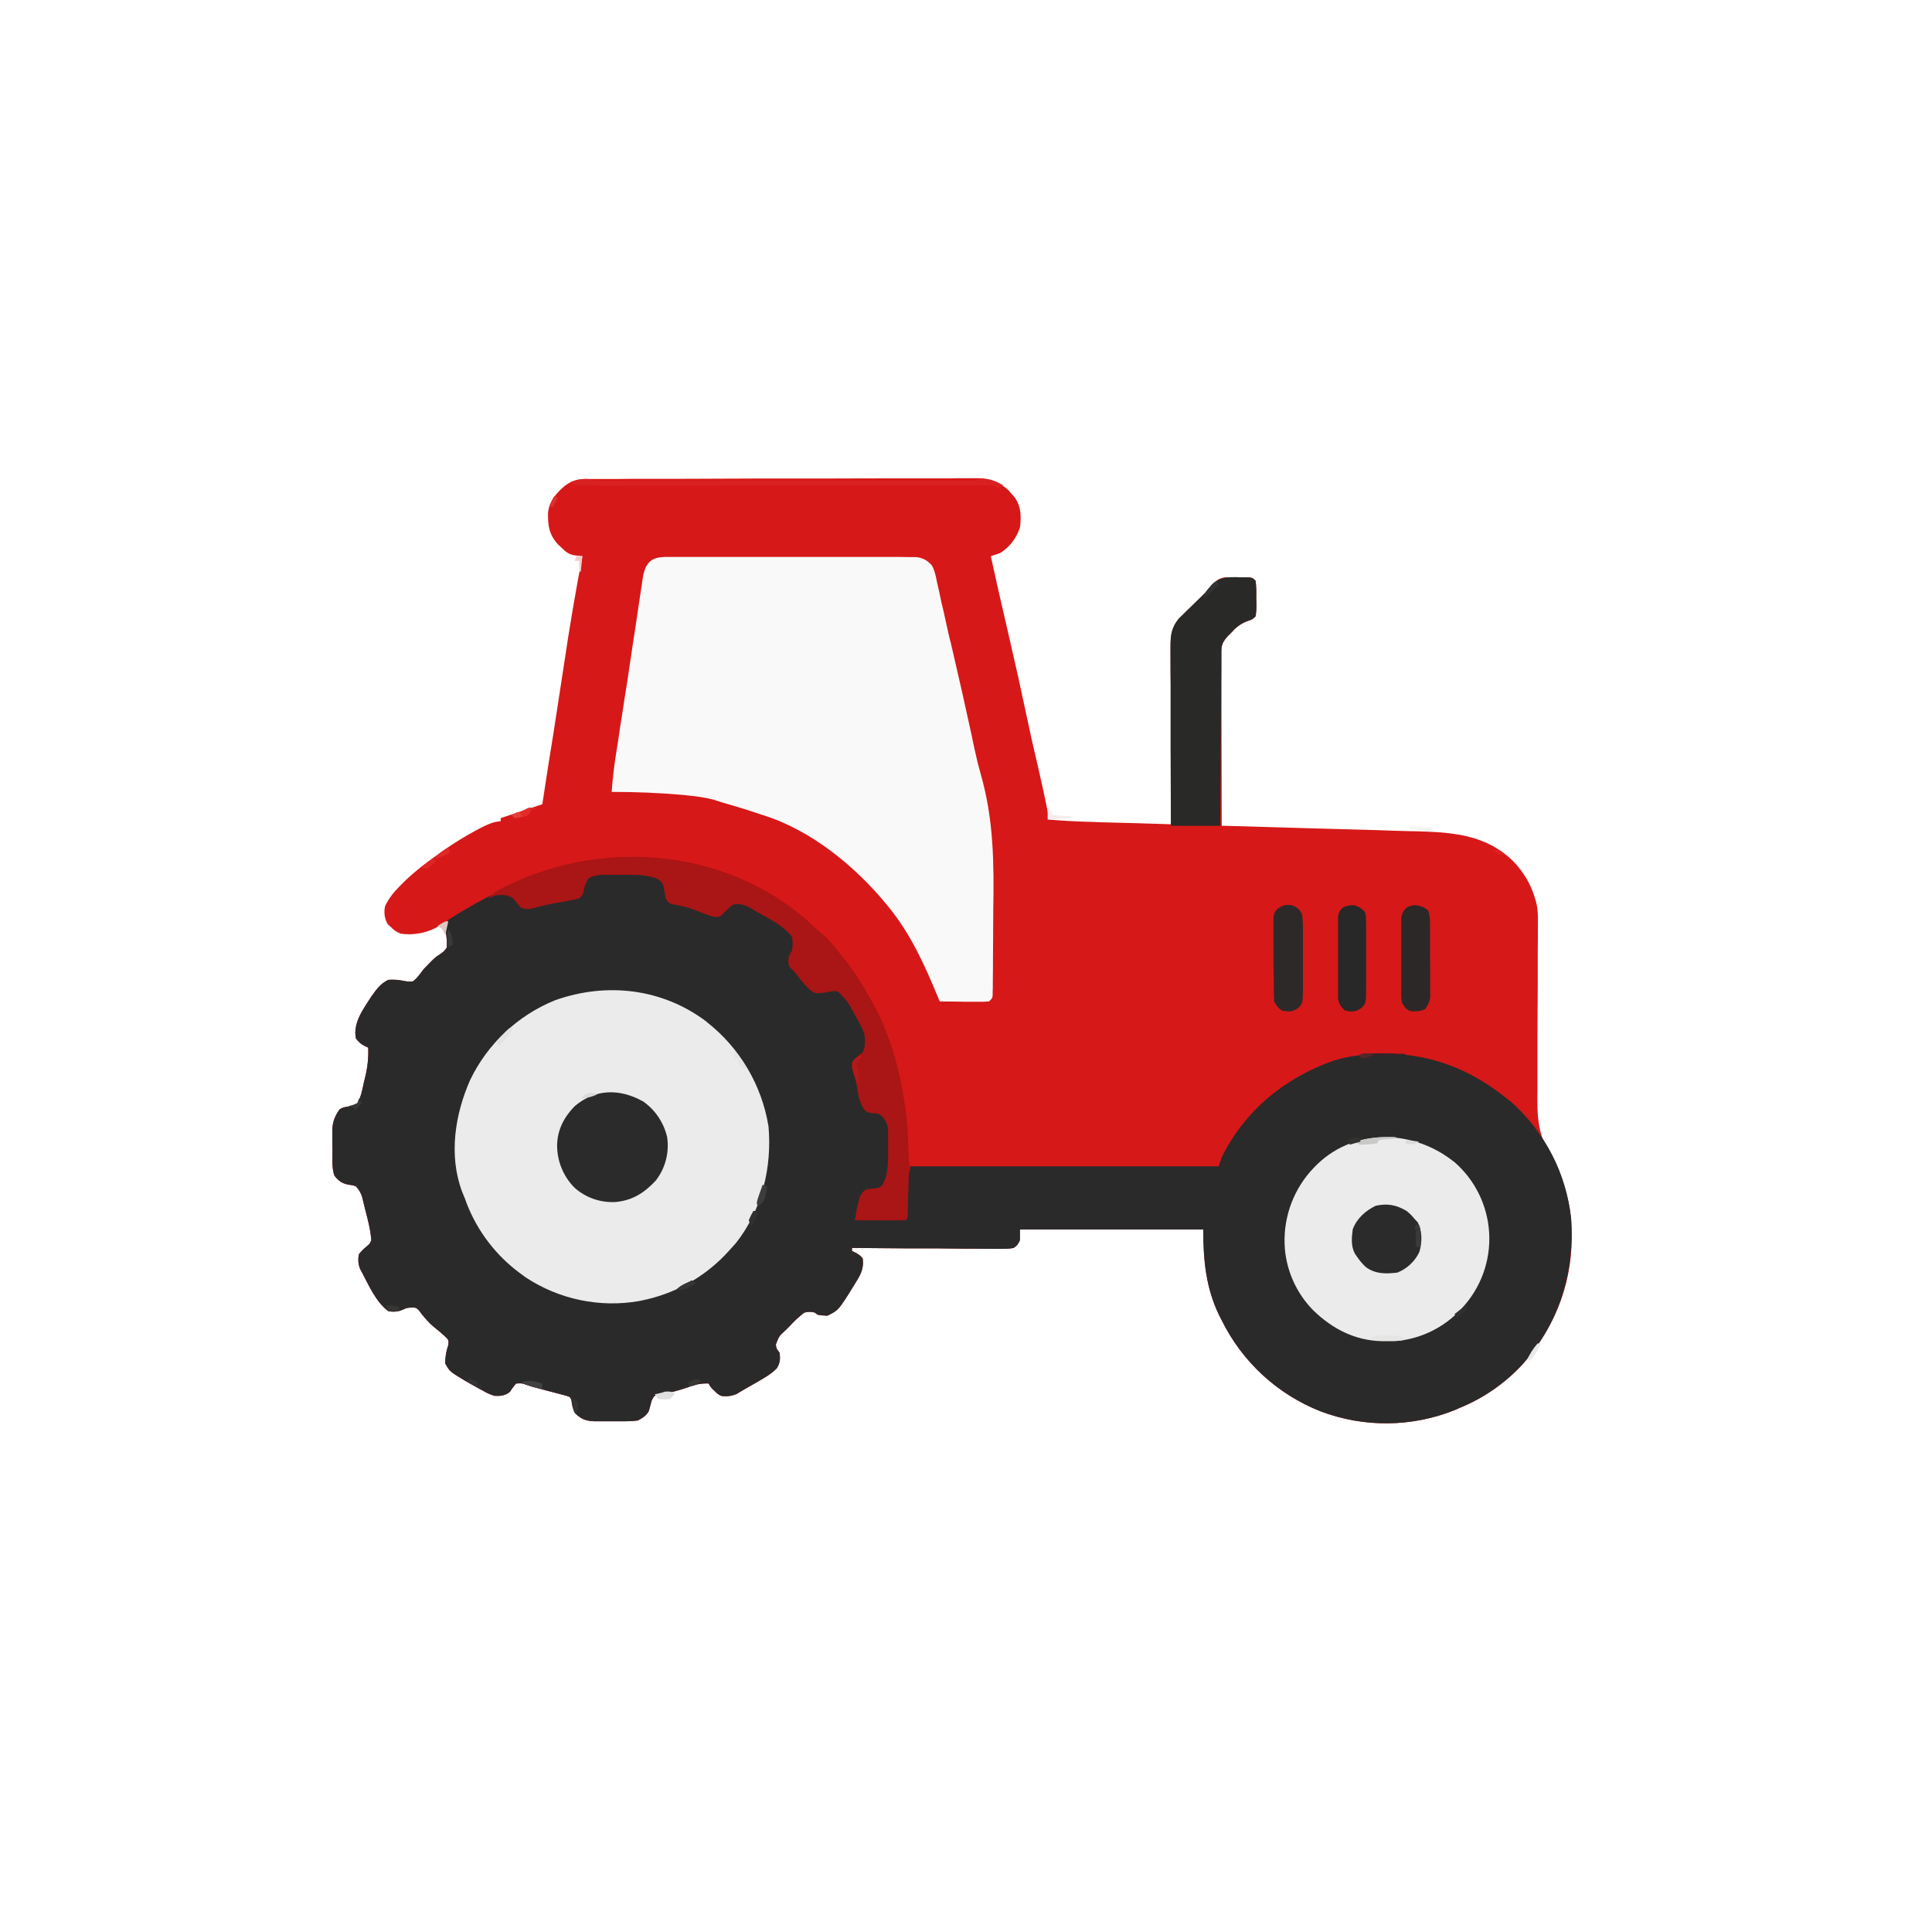
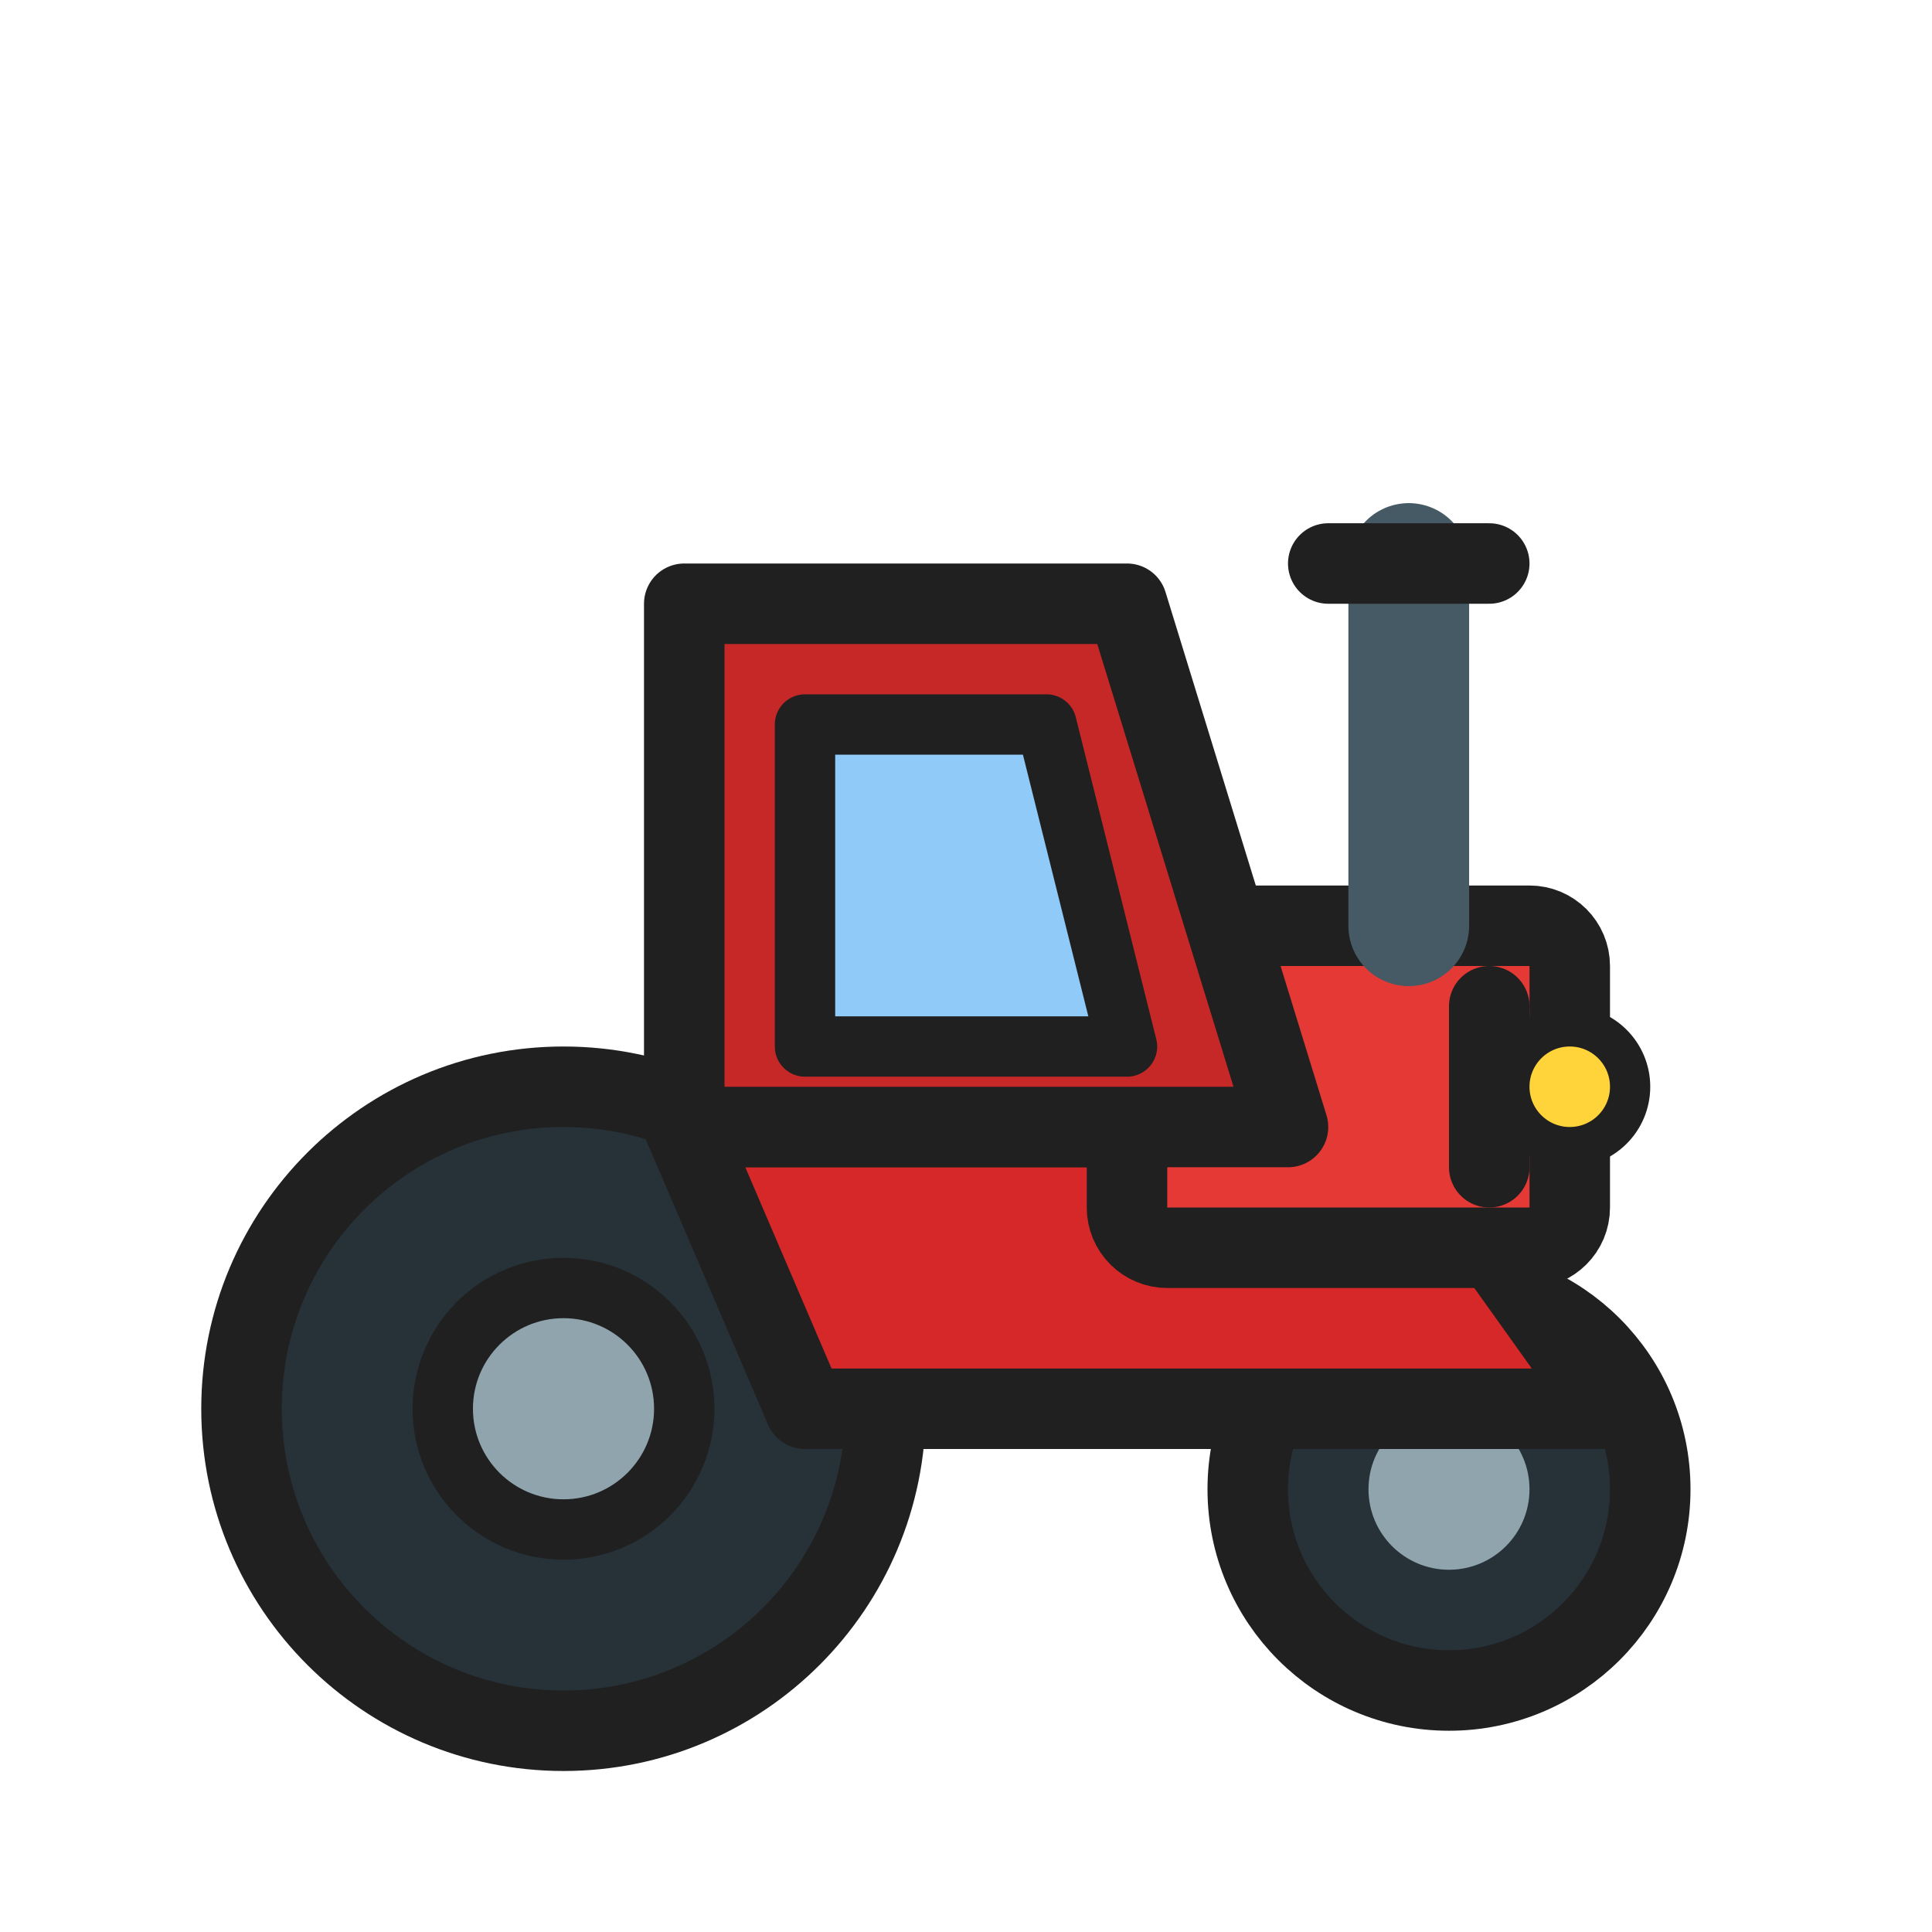
- <svg xmlns="http://www.w3.org/2000/svg" width="1254" height="1254">
-   <path fill="#d71818" d="M380.6 310.9H401l7.8-.1H439l51-.2h41l39.6-.1h43.2l7.6-.1h13.5c8.1 0 13.7 2.5 19.8 7.9l1.8 2.2 2 2.2c4.3 6 4.4 12.1 3.6 19.3a30 30 0 0 1-13 17l-6 2 3.4 15.3.5 2.4 8.5 37q5.4 23.2 10.3 46.5a1252 1252 0 0 0 7.9 35.3q4 17.3 7.4 34.5 14.3 1.2 28.7 1.5l4.4.2 11.4.3 11.7.3 22.8.7v-2l-.2-46.1V445l-.1-21.8v-3.5c0-7.3.6-12.4 5.4-18.2l2.4-2.3 2.6-2.6 2.8-2.7 5.3-5.2 2.6-2.5a67 67 0 0 0 5-5.6c2.9-3.4 5-5.3 9.4-5.9H806c6.7 0 6.7 0 9 2.3q.6 5.7.4 11.4l.1 3.3q.1 4.1-.5 8.3c-2.2 2.1-2.2 2.1-5 3a24 24 0 0 0-10.2 7l-2.6 2.6c-3.2 3.5-4.5 5.5-4.4 10.2v29.3l.1 40 .1 43.9h2.1l51.5 1.5 25 .7 21.7.6 11.5.4 10.8.3 5.8.1c23 .7 43.8 2.7 60.9 19.5 6.4 6.8 10.9 14 13.7 22.9l1 3.3c1.6 6.2 1.2 12.4 1.2 18.7v4.3l-.1 9v21.9l-.2 33.6v34.6c-.3 17.5 0 31.2 11.1 45.6q2.3 4.8 4 9.7l.8 2.4c3.3 9.8 5.7 19.6 6.2 29.9l.1 2c1.4 33.3-9.8 63.3-31.5 88.2A114 114 0 0 1 947 914l-2.9 1.3a120 120 0 0 1-87.1.7 121 121 0 0 1-64-59l-1.5-2.9c-8.8-18-10.5-36.1-10.5-56.1H662v7c-1.4 2.9-1.4 2.9-4 5-3.4.7-6.7.6-10 .6h-3.2l-10.2-.1h-7l-18.5-.2h-19L553 810v2l1.8.8c2.3 1.3 3.7 2 5.2 4.2.7 6.4-1.2 10-4.5 15.3l-1.4 2.3c-9.8 15.8-9.8 15.8-17.1 19.4-6.4-.4-6.4-.4-8-2a12 12 0 0 0-7 0q-5 3.9-9.4 8.7l-2.5 2.5c-4.4 4-4.4 4-6.5 9.4.3 2.7.3 2.7 2.4 5.4.5 4.1.4 6.3-1.7 10-4 4.2-9.4 7-14.5 10l-5.3 3-3.4 2-3 1.8A18 18 0 0 1 468 906c-2.2-1.2-2.2-1.2-3.9-2.9l-1.7-1.6C461 900 461 900 460 898a30 30 0 0 0-13 2.3q-9.4 3.3-19.3 5c-3 .5-3 .5-4.7 3.7l-1.8 6.7c-1.8 3.4-4 4.5-7.2 6.3a52 52 0 0 1-7.8.5h-20.6c-5.3-.2-8.6-1.5-12.3-5.2-1.6-2.8-2-5.3-2.4-8.5-.8-2-.8-2-3.4-2.9l-3.5-.9-2.2-.6-7.3-1.9c-8.8-2.3-8.8-2.3-12.8-3.7-2.9-1-2.9-1-6.7-.8q-2.3 2.6-4 5.4c-3 2.5-6.2 2.8-10 2.6q-4.1-1.2-7.8-3.5l-2.1-1.1-6.1-3.4-3.3-1.9c-9.8-5.9-9.8-5.9-12.7-11.1q-.1-6.2 2-12c.3-3.2.3-3.2-2.5-5.9l-3.4-3-3.7-3-1.8-1.6a67 67 0 0 1-7.7-9c-1.9-1.8-1.9-1.8-5-1.8-2.9.2-2.9.2-5.3 1.3a15 15 0 0 1-9.6 1c-8-6-12.4-16.3-17-25l-1.2-2.2a16 16 0 0 1-.8-9.8c2.3-2.7 2.3-2.7 5-5 2-1.7 2-1.7 3-4-.5-6.8-2.2-13.2-3.9-19.7l-.8-3.2-.7-3-.7-2.7a18 18 0 0 0-3.9-6.4c-2-.7-2-.7-4.4-1-4.5-.8-6.7-2.3-9.6-6-1.7-5.2-1.2-10.7-1.2-16l-.1-6.5v-7.9c.4-4.9 1.8-8.5 4.7-12.5 2.1-1.5 4-1.6 6.5-2 2.8-.6 2.8-.6 5.1-2.1 2.3-4.1 3.2-8.5 4.1-13.1l.9-3.7a68 68 0 0 0 2-19.2l-1.9-.9a15 15 0 0 1-6.1-5.1c-2-10.2 4.8-19 10.1-27.3 3.3-4.6 5.8-8.2 10.9-10.7q4.6-.4 9.2.5c2.4.5 4.3.8 6.8.5 2.9-2.2 4.8-5.1 7-8l4-4.1 2-2c2-1.9 2-1.9 4.1-3.2 2.2-1.5 3.5-2.4 4.9-4.7q.2-5.5-.7-10.9c-.3-3.1-.3-3.1 1.7-6.1l-3 1.5-3.8 2-1.9 1A38 38 0 0 1 260 606c-3.6-1.7-3.6-1.7-6-4l-2.4-2.2A16 16 0 0 1 250 588c2.6-5.4 6-9.4 10.2-13.6l1.8-1.8c7.1-7 15-12.8 23-18.6l2-1.4q11-7.8 23-14.2l2.5-1.3c4.2-2.1 7.7-3.7 12.5-4.1v-2l27-9 4.1-26.7 3.3-20.5 6.6-43q5.2-35.4 12-70.8l-3.8-.4c-4.3-.4-6.4-1.8-9.5-4.9l-2.5-2.3c-5.8-6.4-6.6-12-6.5-20.4.7-7.8 5.4-13 11.3-18 4.5-3.1 8.2-4.1 13.6-4.1" />
-   <path fill="#2a2a2a" d="m400 566.8 6.3-.1c17.5-.2 17.5-.2 24.2 5.4A40 40 0 0 1 434 585l3 .7c8 1.9 15.6 4 23.1 7.4 3.4 1 5.5.9 8.9-.1 2.8-2.4 2.8-2.4 5-5 2-2 2-2 5.2-2.3 4.3.3 6.7 1.5 10.4 3.7l1.8 1c18.4 11.2 18.4 11.2 23.6 17.6.5 2.3.5 2.3.4 4.6v2.3c-.4 2.1-.4 2.1-2.4 5.1-.5 3.3-.8 5.8 1 8.6l4.8 4.6 3.3 3 1.6 1.5a14 14 0 0 1 2.8 3.7l1.5 1.6q5.3-.1 10.5-1c4.4 0 6.1 1 9.5 4q4.4 6.1 8 13l1.8 3.2c3.5 6.2 5.8 11.7 4.2 18.8a24 24 0 0 1-8 8q1 6 2.5 11.9 1.5 5.1 2 10.5c.6 4.3 1.5 6.4 4.5 9.6q3.4 1 6.9 1.5c3 .7 4.3 2 6.1 4.5 1.7 5.2 1.2 10.6 1.2 16v3.7c0 17 0 17-4.3 23.4a11 11 0 0 1-7 2.4l-3.9.5c-4 6.1-4 6.1-7 19l33-1 .5-19.4V768l.2-3.8c.3-3.2.3-3.2 2.3-7.2h200l2-6c15.4-30.7 41-51.5 73.2-62.8q6.7-2 13.5-2.9c2.3-.2 2.3-.2 4.3-1.3 36.3-2.3 65.7 6.2 94 29l2.6 2a118 118 0 0 1 39.2 76.1c2.2 35.5-7.7 67.2-31.2 94A114 114 0 0 1 947 914l-2.9 1.3a120 120 0 0 1-87.1.7 121 121 0 0 1-64-59l-1.5-2.9c-8.8-18-10.5-36.1-10.5-56.1H662v7c-1.4 2.9-1.4 2.9-4 5-3.4.7-6.7.6-10 .6h-3.2l-10.2-.1h-7l-18.5-.2h-19L553 810v2l1.8.8c2.3 1.3 3.7 2 5.2 4.2.7 6.4-1.2 10-4.5 15.3l-1.4 2.3c-9.8 15.8-9.8 15.8-17.1 19.4-6.4-.4-6.4-.4-8-2a12 12 0 0 0-7 0 67 67 0 0 0-9.4 8.7l-2.5 2.5c-4.4 4-4.4 4-6.5 9.4.3 2.7.3 2.7 2.4 5.4.5 4.1.4 6.3-1.7 10-4 4.2-9.4 7-14.5 10l-5.3 3-3.4 2-3 1.8A18 18 0 0 1 468 906c-2.2-1.2-2.2-1.2-3.9-2.9l-1.7-1.6C461 900 461 900 460 898a30 30 0 0 0-13 2.3q-9.4 3.3-19.3 5c-3 .5-3 .5-4.7 3.7l-1.8 6.7c-1.8 3.4-4 4.5-7.2 6.3a52 52 0 0 1-7.8.5h-20.6c-5.3-.2-8.6-1.5-12.3-5.2-1.6-2.8-2-5.3-2.4-8.5-.8-2-.8-2-3.4-2.9l-3.5-.9-2.2-.6-7.3-1.9c-8.8-2.3-8.8-2.3-12.8-3.7-2.9-1-2.9-1-6.7-.8q-2.3 2.6-4 5.4c-3 2.5-6.2 2.8-10 2.6q-4.1-1.2-7.8-3.5l-2.1-1.1-6.1-3.4-3.3-1.9c-9.8-5.9-9.8-5.9-12.7-11.1q-.1-6.2 2-12c.3-3.2.3-3.2-2.5-5.9l-3.4-3-3.7-3-1.8-1.6a67 67 0 0 1-7.7-9c-1.9-1.8-1.9-1.8-5-1.8-2.9.2-2.9.2-5.3 1.3a15 15 0 0 1-9.6 1c-8-6-12.4-16.3-17-25l-1.2-2.2a16 16 0 0 1-.8-9.8c2.3-2.7 2.3-2.7 5-5 2-1.7 2-1.7 3-4-.5-6.8-2.2-13.2-3.9-19.7l-.8-3.2-.7-3-.7-2.7a18 18 0 0 0-3.9-6.4c-2-.7-2-.7-4.4-1-4.5-.8-6.7-2.3-9.6-6-1.7-5.2-1.2-10.7-1.2-16l-.1-6.5v-7.9c.4-4.9 1.8-8.5 4.7-12.5 2.1-1.5 4-1.6 6.5-2 2.8-.6 2.8-.6 5.1-2.1 2.3-4.1 3.2-8.5 4.1-13.1l.9-3.7a68 68 0 0 0 2-19.2l-1.9-.9a15 15 0 0 1-6.1-5.1c-2-10.2 4.8-19 10.1-27.3 3.3-4.6 5.8-8.2 10.9-10.7q4.6-.4 9.2.5c2.4.5 4.3.8 6.8.5 2.9-2.2 4.8-5.1 7-8l4-4.1 2-2c2-1.9 2-1.9 4.1-3.2 2.2-1.5 3.5-2.4 4.9-4.7.2-3.7-.2-7-.7-10.8-.4-4.6-.4-4.6 1.7-7.2l7-4.4 2.1-1.2 5.9-3.4 2.7-1.6 6.3-3.4 1.9-1c4.1-2 7.5-2.6 12.1-2a30 30 0 0 1 9 7v2a37 37 0 0 0 12.8-1.8q9.7-2.7 19.7-4l5.5-1.2c2.2-3 2.2-3 3-6.4a15 15 0 0 1 4-7.6c5.3-1.9 11.4-1.2 17-1.2" />
-   <path fill="#faf9f9" d="M432.1 361.5h152l6.8.1h3.8c4.4.5 7 2 10 5.2 1.7 2.8 2.3 5.5 3 8.7l.4 2 1.5 6.6 1.5 7.1 1.2 5 4 18 .7 2.5 1.2 5.2a3374 3374 0 0 1 12.6 56l.6 3 1.3 6a239 239 0 0 0 4 16.1c8.3 29.1 8.5 57.4 8 87.5l-.2 34.2v3.5l-.1 10v2.9l-.1 2.7v2.3c-.3 1.9-.3 1.9-2.3 3.9q-3.6.3-7.2.2h-8.9l-4.6-.1-11.3-.1-1-2.3c-8.7-21-17.6-41-32-58.7l-1.3-1.6c-20.4-25-49.3-48.7-80.7-58.4l-4.2-1.4q-7.5-2.5-15-4.7l-2.5-.7-5-1.5-5.7-1.8q-7.5-1.8-15.4-2.5l-3.4-.4a523 523 0 0 0-46.8-2q1-13.6 3.2-26.8l.7-4.4 1.7-11.5 1.9-12 .7-4.9.4-2.4 1.2-7.4 4.5-30.2 1.3-8.3.3-2 1.7-11.6 1.6-10.6.5-3.2.4-2.9.4-2.4c1.8-8.6 5.8-11.9 14.6-11.9" />
-   <path fill="#ebebeb" d="M458.8 663.4a108 108 0 0 1 40 67.6c2.4 26.7-4.3 54.5-21.1 75.8L473 812l-2.6 2.8A103 103 0 0 1 417 844l-2.3.5a102 102 0 0 1-73.5-15.4L337 826l-2.6-2a102 102 0 0 1-32.7-46.2l-1.8-4.4c-8.8-23.6-4.6-50.1 5.3-72.5a105 105 0 0 1 54.9-51.6c33.6-12 70-7.8 98.7 14m484.7 90.5a66 66 0 0 1 5.2 95.5 65 65 0 0 1-43.3 21.2h-8.6c-17.4-.4-32-8-44.3-19.9A65 65 0 0 1 834 811l-.2-3.5a68 68 0 0 1 19-49.6c24.6-26 63.7-25.4 90.7-4" />
-   <path fill="#aa1515" d="m521.6 595.3 7 6.5c2.5 2.3 2.5 2.3 5.5 4.6 4.6 4 8.1 8.8 11.9 13.6l2.4 3c7.3 9 13 18.8 18.6 29l1 1.9c10 18.8 15.8 40.1 19 61.1l.6 3.8c1.4 9 1.8 18 2 27l.2 3v2.7c.1 2.5.1 2.5.8 5.2.4 2.3.4 2.3-.6 4.3l-.3 6.7v2l-.3 8.5-.1 6.2-.1 3.8c-.2 2.8-.2 2.8-1.2 3.8l-7.3.1h-14L555 792a84 84 0 0 1 3-14.8c1-2.4 1.9-3.6 4-5.2l6-.7c2.2-.2 2.2-.2 4.4-1.7 4.8-7.6 4-17.8 4-26.4v-10.3c-.5-3.4-1.4-5.2-3.4-7.9-2.9-2.3-2.9-2.3-6.5-2.4-3.5-.6-3.5-.6-5.3-2-3-4.2-3.9-8.4-4.7-13.5q-1.1-7.2-3.5-14.1c0-2.6 0-2.6 1-5q2.9-2.7 6-5c1.9-3.8 1.5-8 1-12a56 56 0 0 0-4.7-9.7L555 659c-4.5-8.5-4.5-8.5-11-15.4-3-.7-5.4 0-8.5.7-6.3.6-6.3.6-9.3-1.4q-5-4.7-9-10.2c-1.3-1.8-1.3-1.8-3.5-3.8-1.7-1.8-1.7-1.8-2-5.4.3-3.4.3-3.4 2.3-6.4q1-4.5 0-9c-5.2-7.5-16.3-12.4-24-17l-2-1.2c-4.2-2.5-7-3.5-12-2.8a28 28 0 0 0-6.9 6.3c-2.1 1.7-2.1 1.7-5 1.8-4.7-1-9.2-3-13.6-4.8a87 87 0 0 0-14-3.5c-2.5-.8-2.5-.8-4.5-3.8q-.7-3.7-1.2-7.6c-1-3.1-2-3.8-4.8-5.4-7-2.5-14.2-2.3-21.6-2.3h-14.1c-3.3.3-5.4.8-8.3 2.3a23 23 0 0 0-3.4 9.2c-.6 1.8-.6 1.8-2.6 3.8-2.4.7-2.4.7-5.4 1.2l-3.3.7-3.5.6c-8.5 1.5-8.5 1.5-17 3.7-3.4 1-5.3 1-8.8-.2l-5-6c-3.5-2.5-6.8-2.3-11-2-2.8.9-2.8.9-5 2 3.2-3.6 6.8-5.7 11.1-7.8l2.2-1c61.4-29.5 138.4-23.5 191.3 21.1" />
-   <path fill="#292928" d="M803.2 374.7h2.8c6.7 0 6.7 0 9 2.3q.6 5.7.4 11.4l.1 3.3q.1 4.1-.5 8.3c-2.2 2.1-2.2 2.1-5 3a24 24 0 0 0-10.2 7l-2.6 2.6c-3.2 3.5-4.4 5.5-4.5 10.2v9.9l-.1 11.4v8l-.3 40-.3 43.9h-32l-.2-48.5v-42.2l-.1-10.4v-15.1c0-7.4.6-12.5 5.4-18.3l2.4-2.3 2.6-2.6 2.8-2.7 5.3-5.2 2.6-2.5a67 67 0 0 0 5-5.6c5.2-6 9.9-6 17.4-6" />
-   <path fill="#2b2b2b" d="M417.3 714.8A39 39 0 0 1 433 738a37 37 0 0 1-7.3 28.2c-7.4 8-15.2 13-26.2 14A37 37 0 0 1 373 771a39 39 0 0 1-11.4-28c.3-10 4.6-18 11.4-25 13.4-11.4 29.3-11.5 44.2-3.2M913 786c2.8 2.4 2.8 2.4 5 5l2.3 2.5c2.9 6 2.8 12.6 1 19-2.7 6-8 11-14.3 13.5-7.5.9-14.3 1-20.5-3.6q-3.1-2.9-5.5-6.4l-1.6-2.3c-2.6-5-2.1-10.2-1.4-15.7 2.5-7 8.4-12.3 15-15.4 7.7-1.6 13.2-.6 20 3.4" />
-   <path fill="#2c2827" d="M918 587.5a14 14 0 0 1 9 3.5c1 3 1.1 5.2 1.2 8.4v18.5l.1 11.9v17.5c-.4 3.2-1.4 5-3.3 7.7a14 14 0 0 1-6.4 1.4l-2.3.1c-3.4-.8-4.4-2.6-6.3-5.5-.5-2.8-.5-2.8-.5-5.8v-49.4c1-5.3 3.1-7.6 8.4-8.3" />
-   <path fill="#2e2929" d="M836 587.4h2a11 11 0 0 1 7 5.6c.8 4.3.7 8.6.7 13v35.7c-.1 9.5-.1 9.5-3.1 12.6-4 2.7-5.8 2.4-10.6 1.7a15 15 0 0 1-5-6l-.2-5.4v-3.4l-.2-15.4v-8.2l-.1-11.7v-3.7c0-9.4 0-9.4 2.9-12.5 2.5-1.6 3.7-2.4 6.6-2.3" />
-   <path fill="#272827" d="M878.9 587.5a15 15 0 0 1 7.1 4.5c.6 2.7.6 2.7.6 5.8l.1 3.5v40.2c-.1 9.7-.1 9.7-3.1 12.8-4 2.7-5.8 2.5-10.6 1.7-2.6-2.5-3.9-4.2-4.5-7.8v-53.5c1.1-6 4.8-7.1 10.4-7.2" />
-   <path fill="#da2121" d="M385 311.5c4.4.7 8.6.6 13 .6h144.4l91.6-.1v-1a25 25 0 0 1 17 4l-3 2-3-2c-2.2-.3-2.2-.3-4.6-.2H487.2l-12.1.1-99.2.1c-2.9 0-2.9 0-5.9-2 5-2 9.7-2.8 15-1.5" />
-   <path fill="#e5e5e4" d="M900.5 866.8h4c3.2.2 4.9.5 7.5 2.2-1 1-1 1-4.1 1.1h-8q-5.5-.1-10.9-1.1c3.7-2.4 7.1-2.3 11.5-2.2" />
-   <path fill="#c9c9c8" d="M906 738v1l-2.4.1-3 .3-3.1.2-2.5.4-1 2c-2.7.5-2.7.5-6 .8l-3.2.2c-2.8 0-2.8 0-4.8-2a81 81 0 0 1 26-3" />
-   <path fill="#e22b2a" d="M348 525h-3l-.7 2c-1.3 2-1.3 2-3.4 2.9l-2.4.5-2.4.5-2.1.1-2-2 3.8-1.4a45 45 0 0 0 6.4-2.9c2.3-1 3.5-.5 5.8.3m-16 6 2 1Z" />
-   <path fill="#e0e0e1" d="M438 904c-1 2-1 2-3 4-2.9.6-5 .3-8 0l-2-3 4.3-1 2.3-.7c2.5-.3 4 0 6.4.7" />
-   <path fill="#3b3c3c" d="m495 769 3 1c-1.6 9.6-1.6 9.6-6 13-1-2-1-2-.2-4.8l1.1-3.3 1.2-3.3z" />
-   <path fill="#b71717" d="m558 685 2 1-2 1.6c-2.3 2.2-2.3 2.2-1.8 5l.8 3.4.6 4.9.2 2.3.2 1.8c-3-4.5-5-9.4-5-14.9 1.2-2.6 2.6-3.6 5-5.1" />
-   <path fill="#35242a" d="M890.3 683.9h11.8l9.9.1v1h-2l-9.2.4-3.2.2h-3l-3 .2c-2.6.1-2.6.1-5.3.8l-2.3.4-2-2c2.8-1.4 5.2-1.1 8.3-1.1" />
-   <path fill="#404141" d="M352 898v3l3 1a94 94 0 0 1-16-4v-1c4.8-1.5 8.3-.4 13 1" />
-   <path fill="#3a3a39" d="M919 795h2c1.4 2.9 1 5.4 1 8.6v6.4l-3-1v-10l2-1h-3z" />
-   <path fill="#e3e3e4" d="M333 667a30 30 0 0 1-5.6 8.3l-2 2-1.4 1.7-2-3 4.4-4.5 2.4-2.5c2.2-2 2.2-2 4.2-2" />
-   <path fill="#e5e5e6" d="M476 682c4 3.7 6.5 7.2 9 12-1.9-.3-1.9-.3-4-1-2-3-2-3-2-6h-2z" />
-   <path fill="#353535" d="m449 831 3 2c-8.3 4.6-8.3 4.6-13 4 2-2 3.6-2.9 6.1-4.1l2.2-1z" />
-   <path fill="#303030" d="M489 786h3c-.7 3.7-2.3 6.7-4 10-1.2-1.6-1.2-1.6-2-4 1.4-3.2 1.4-3.2 3-6" />
-   <path fill="#323232" d="m790 377 1 3-1.4 1.2-2 1.6-1.8 1.6-4.8 4.6a14 14 0 0 1 4-7.7l1.5-1.8c1.5-1.5 1.5-1.5 3.5-2.5" />
-   <path fill="#e9e9ea" d="M998 872h2a28 28 0 0 1-7 11h-2a43 43 0 0 1 7-11" />
-   <path fill="#f6eceb" d="M680 523c2 3 2 3 3 6l12 1v1l-15 1z" />
-   <path fill="#313031" d="M952 847c0 3 0 3-1.3 4.4L946 855l-2-2q3.9-3.2 8-6" />
-   <path fill="#df2827" d="m291 550 1 3a16 16 0 0 1-10 4c2.8-3 5.5-5 9-7" />
-   <path fill="#363636" d="m251 847 8 1v3h-7z" />
-   <path fill="#f3f2f0" d="M915 537h15v3l-2.4-.4L915 538z" />
-   <path fill="#dd2625" d="m281 557 2 2c-4.3 4-4.3 4-6 5l-4-1z" />
-   <path fill="#383939" d="M291 603c2.3 3.4 2.5 6 3 10l-3 2c-.8-4.3-1.2-7.7 0-12" />
-   <path fill="#f2ccca" d="M374 361h4l-1 10h-1v-7h-3z" />
-   <path fill="#343434" d="m372 908 3 2c.2 3.1.2 3.1 0 6l-2 1c-1.5-3-1-5.7-1-9m-67-13 5 2v2h2v2a29 29 0 0 1-9-5z" />
-   <path fill="#373736" d="M455 896c-2.4 2.9-4.3 3.5-8 4v-3c4.6-2.1 4.6-2.1 8-1" />
-   <path fill="#323231" d="M883 739v2l-7 2v-2l-2-1c5.6-2.1 5.6-2.1 9-1" />
-   <path fill="#e0c7c2" d="m291 598-2 9-2-4-3-2c4.8-3 4.8-3 7-3" />
-   <path fill="#dadbda" d="M388 710c-3.5 2.1-7 2.5-11 3 3.8-4 5.5-4 11-3" />
-   <path fill="#dadbdb" d="m913 740 8 1c-2.6 1.6-3.7 2-6.7 1.6l-2.3-.6z" />
-   <path fill="#542829" d="M892 684c-3 2-4.6 2.6-8 3l-2-2c3.2-1.6 6.4-1 10-1" />
-   <path fill="#e53d39" d="M336 527c2 1 2 1 3 3-2.4.6-2.4.6-5 1l-2-2zm-4 4 2 1Z" />
-   <path fill="#363737" d="m233 713 2 3-5 5v-2l-4-1 3-.8 3-1.2z" />
-   <path fill="#de1f1d" d="M970 551c3.3.6 4.8 1.5 7 4-4 0-4 0-7-2z" />
-   <path fill="#dd2f30" d="m360 322 2 1-3 6h-2c1.9-5.9 1.9-5.9 3-7" />
+ <svg xmlns="http://www.w3.org/2000/svg" viewBox="0 0 48 48" width="48" height="48" role="img" aria-label="Tractor icon">
+   <circle cx="14" cy="35" r="8" fill="#263238" stroke="#202020" stroke-width="2" />
+   <circle cx="14" cy="35" r="3" fill="#90A4AE" stroke="#202020" stroke-width="1.5" />
+   <circle cx="36" cy="37" r="5" fill="#263238" stroke="#202020" stroke-width="2" />
+   <circle cx="36" cy="37" r="2" fill="#90A4AE" />
+   <path d="M17 28h18l5 7H20z" fill="#D62828" stroke="#202020" stroke-width="2" stroke-linejoin="round" />
+   <rect x="28" y="23" width="11" height="8" rx="1" fill="#E53935" stroke="#202020" stroke-width="2" />
+   <path d="M17 28V15h11l4 13z" fill="#C62828" stroke="#202020" stroke-width="2" stroke-linejoin="round" />
+   <path d="M20 18h6l2 8h-8z" fill="#90CAF9" stroke="#202020" stroke-width="1.5" stroke-linejoin="round" />
+   <path d="M35 23V14" stroke="#455A64" stroke-width="3" stroke-linecap="round" />
+   <path d="M33 14h4" stroke="#202020" stroke-width="2" stroke-linecap="round" />
+   <path d="M37 25v4" stroke="#202020" stroke-width="2" stroke-linecap="round" />
+   <circle cx="39" cy="27" r="1.5" fill="#FFD43B" stroke="#202020" stroke-width="1" />
</svg>
